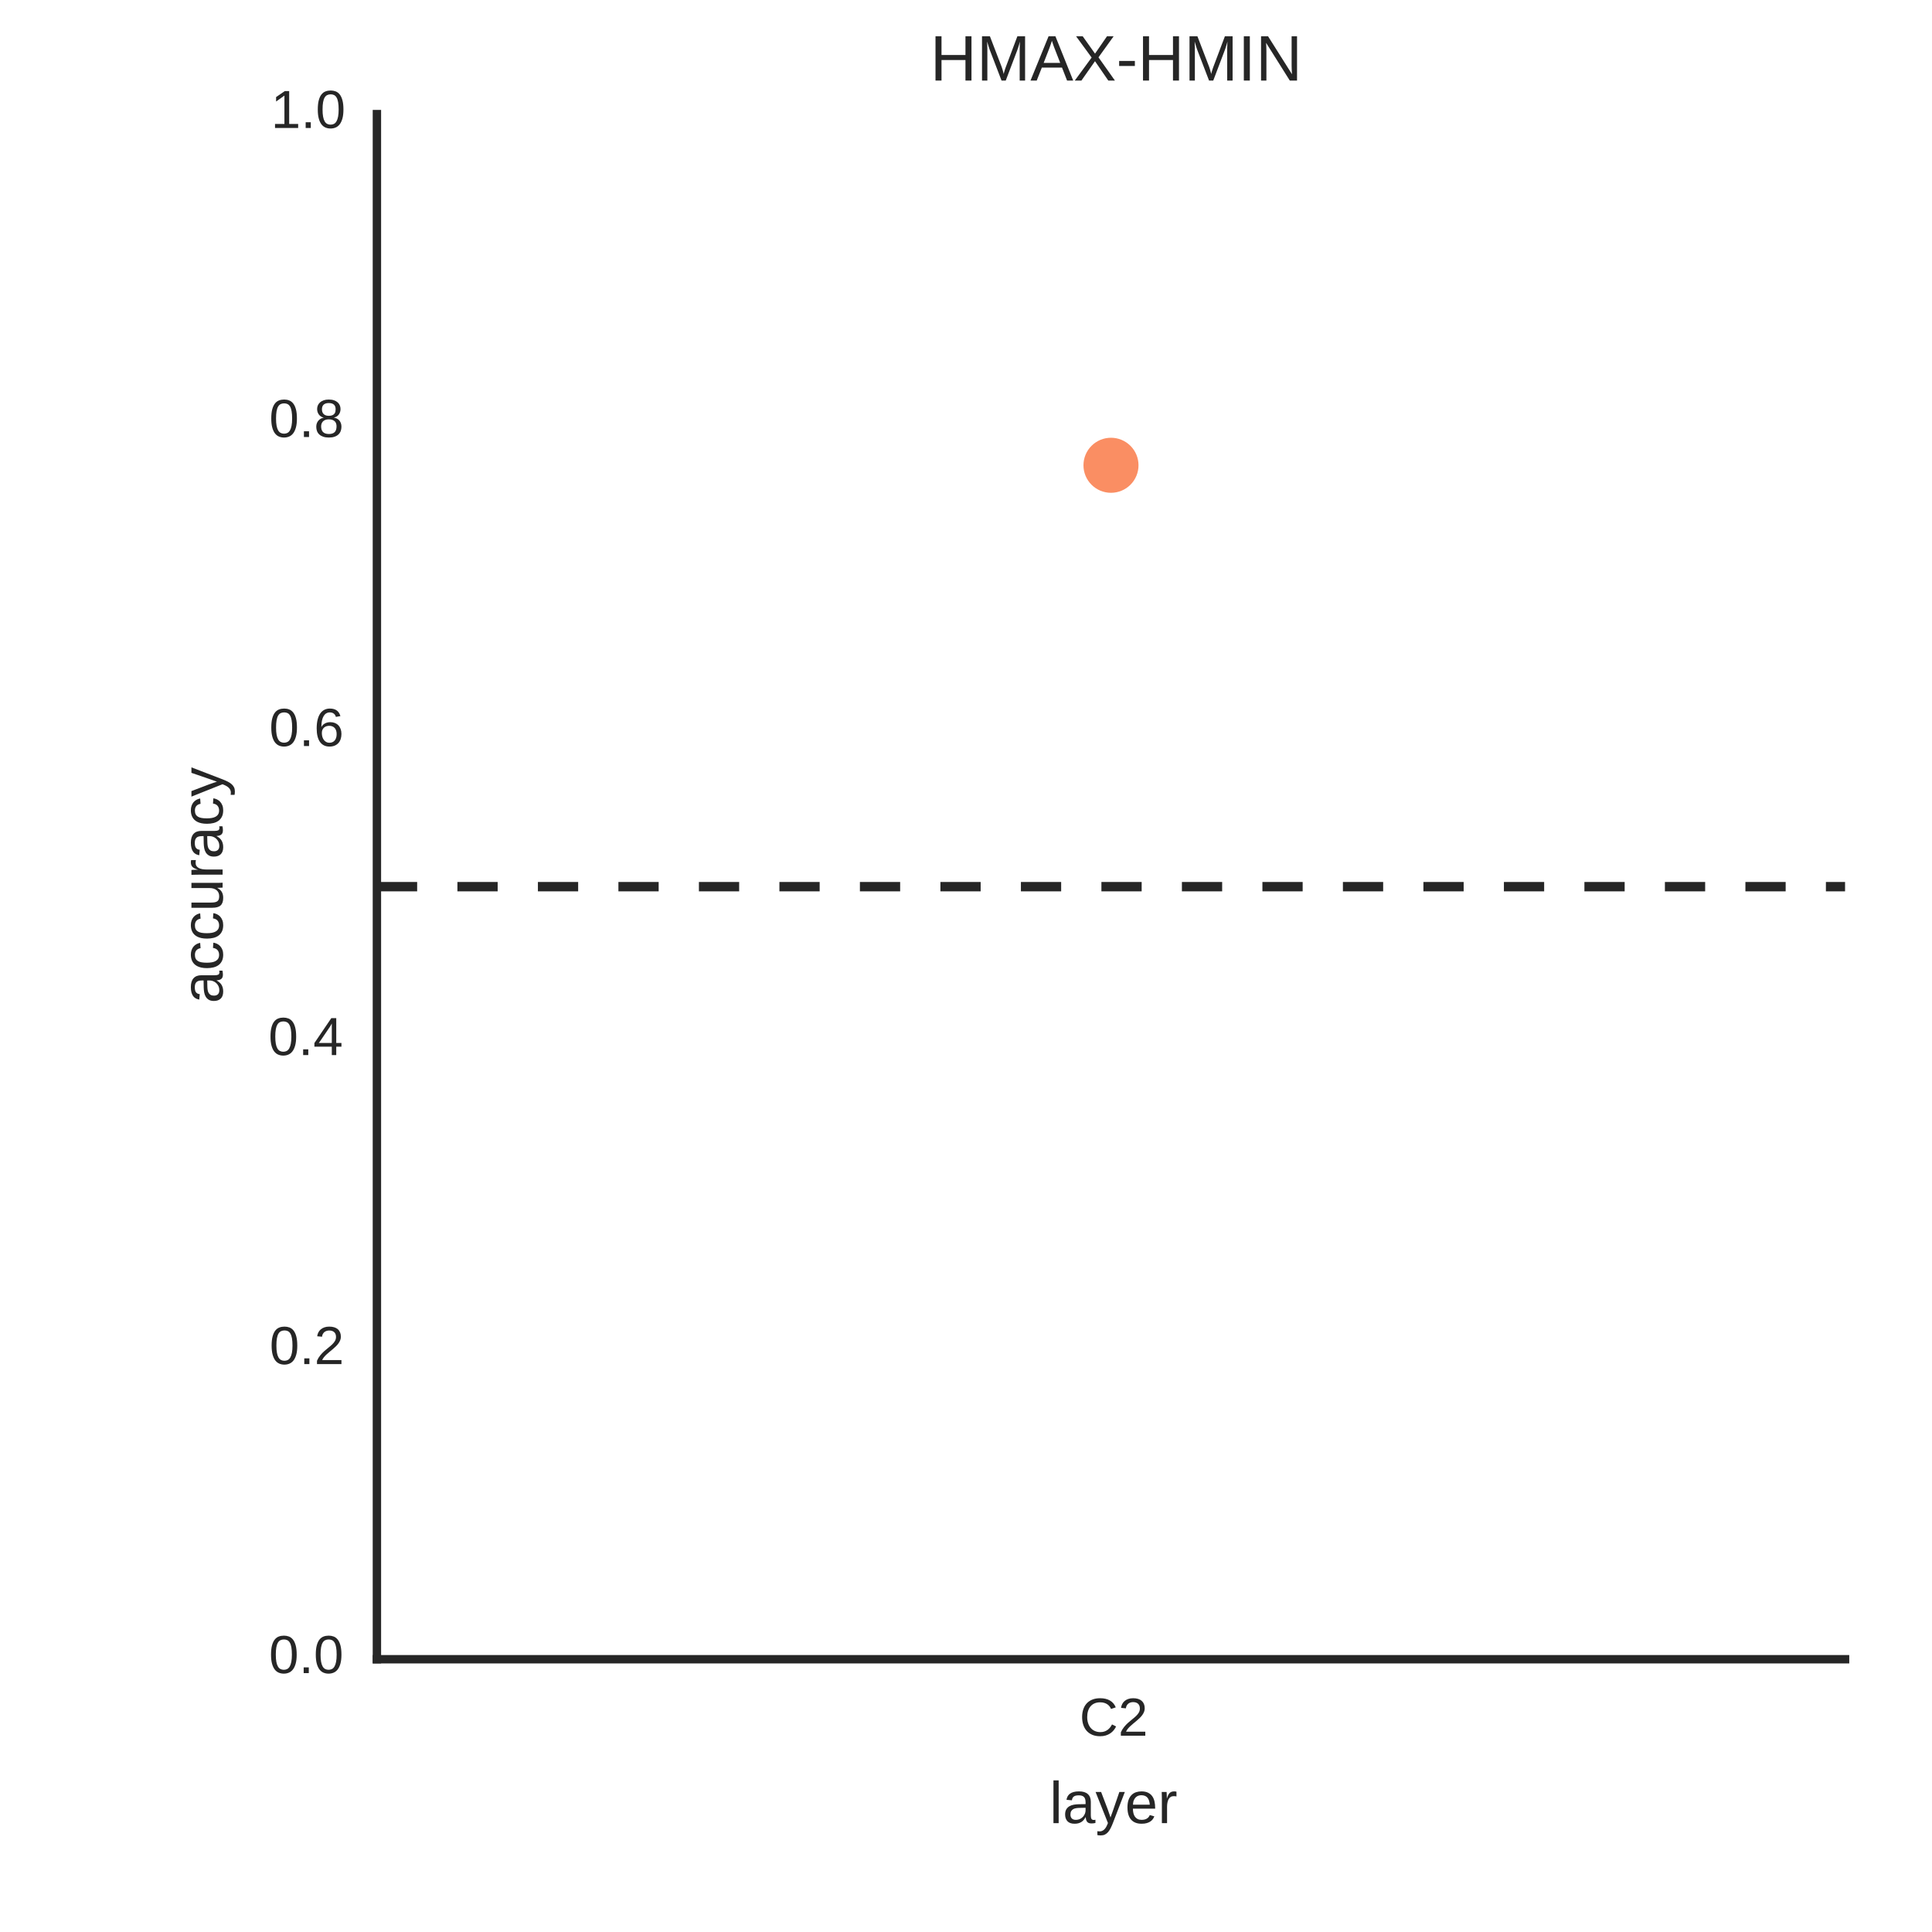
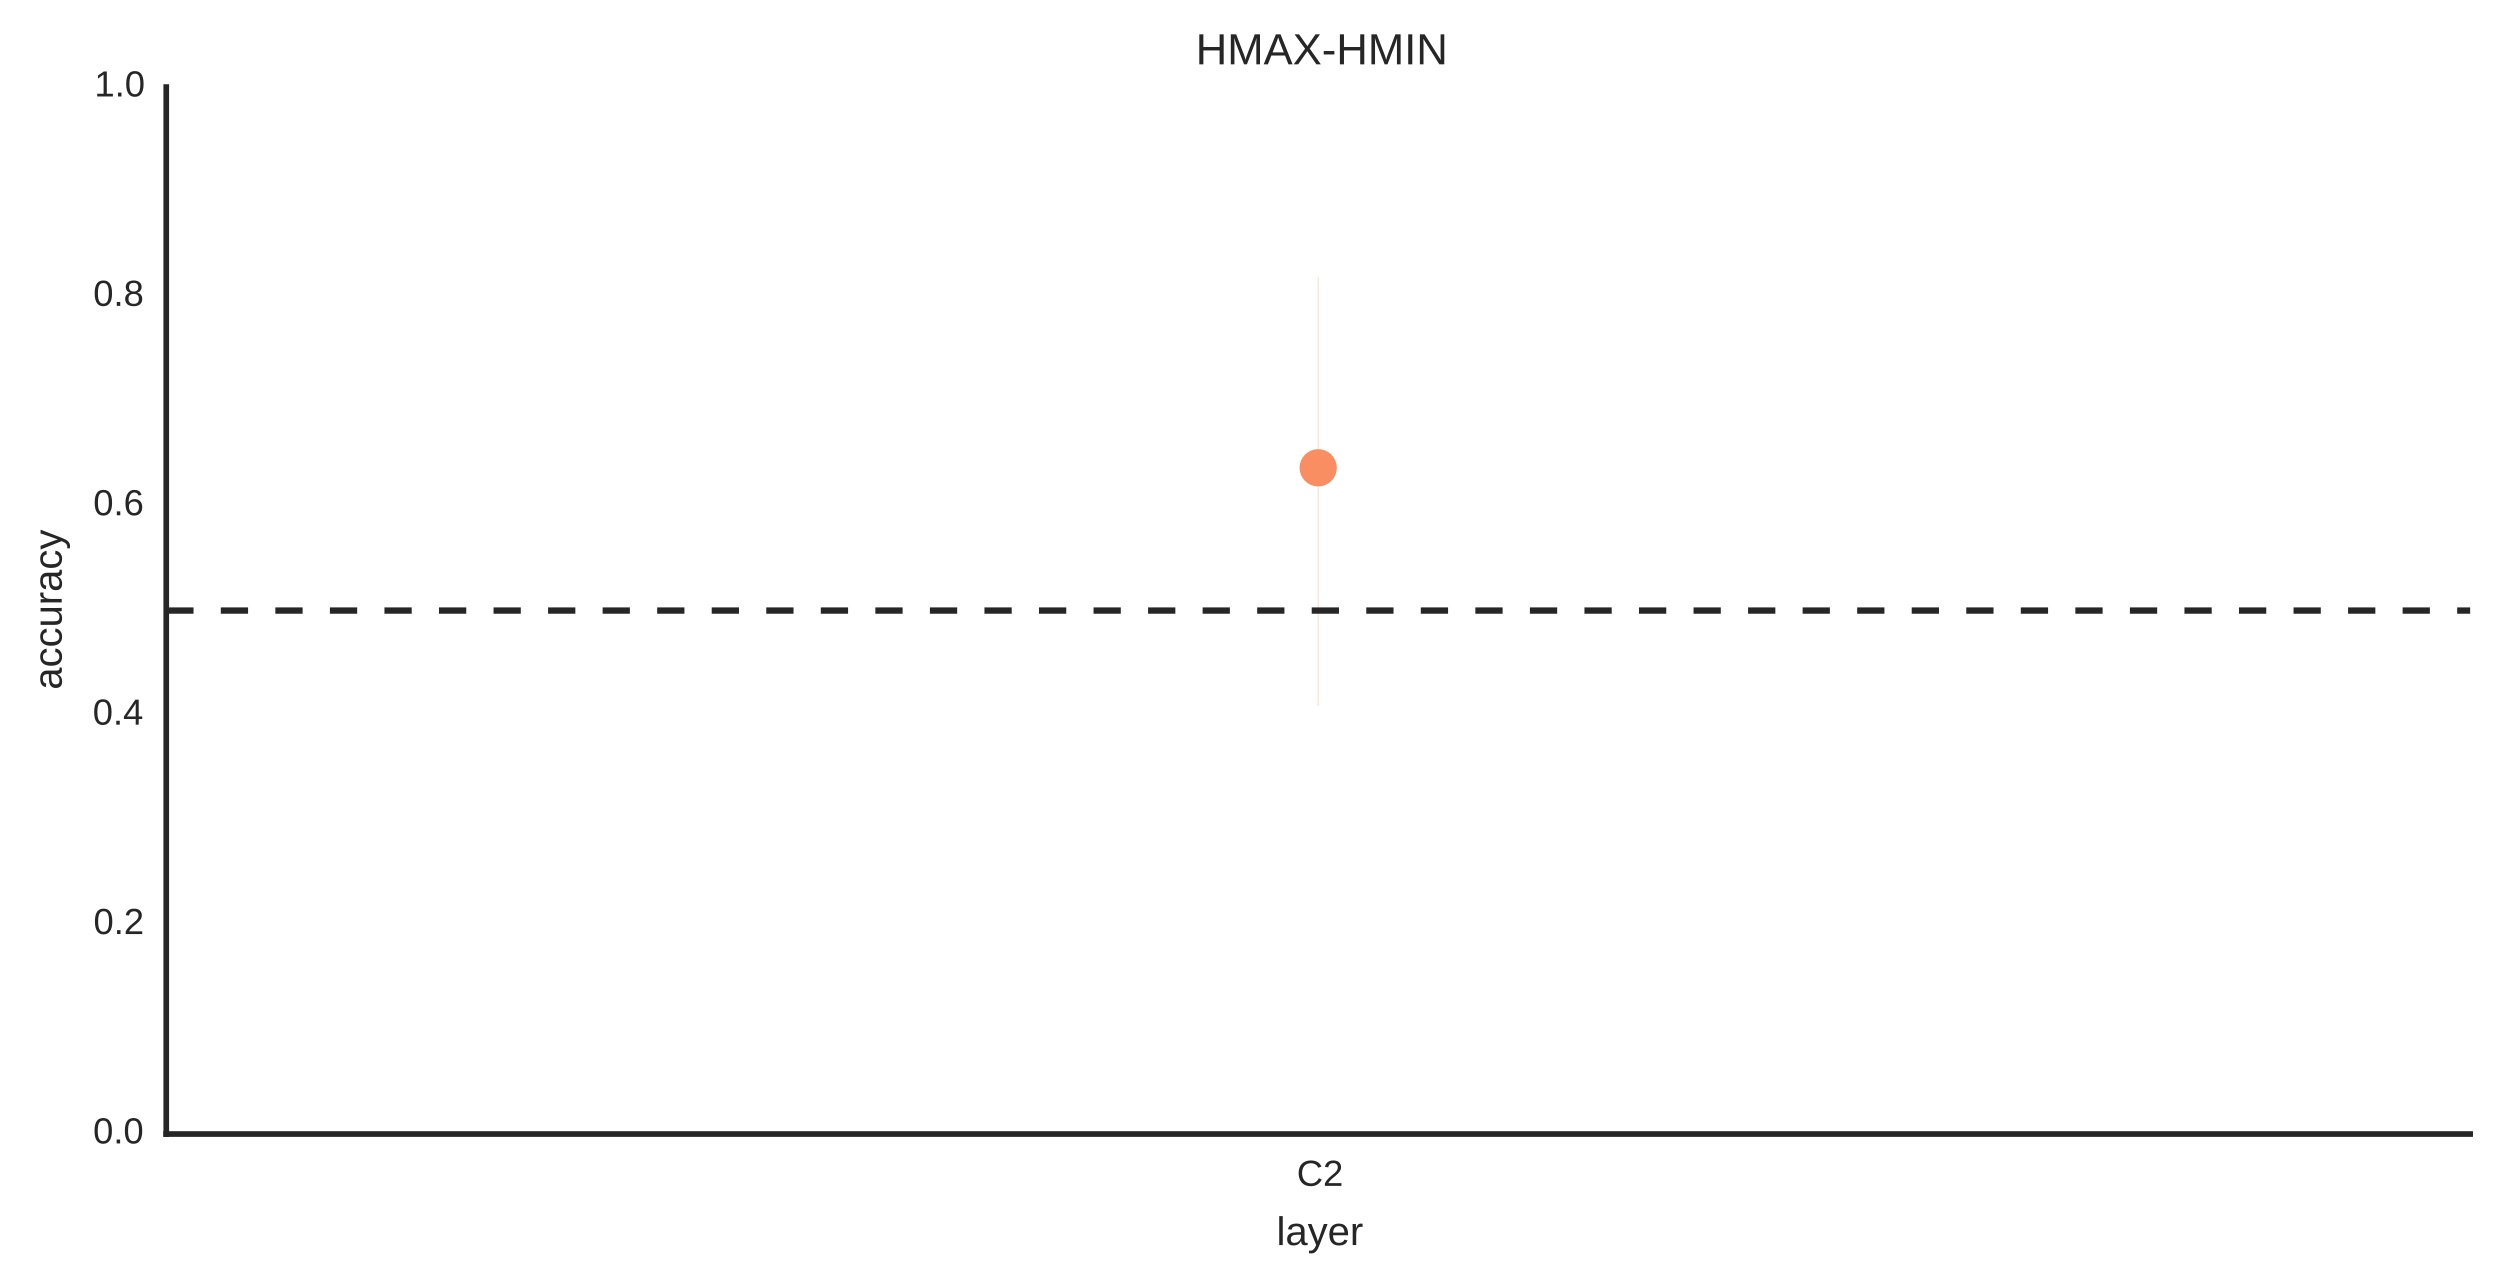
- <svg xmlns="http://www.w3.org/2000/svg" xmlns:xlink="http://www.w3.org/1999/xlink" height="288pt" version="1.1" viewBox="0 0 288 288" width="288pt">
+ <svg xmlns="http://www.w3.org/2000/svg" xmlns:xlink="http://www.w3.org/1999/xlink" height="282pt" version="1.1" viewBox="0 0 550 282" width="550pt">
  <defs>
    <style type="text/css">
*{stroke-linecap:butt;stroke-linejoin:round;}
  </style>
  </defs>
  <g id="figure_1">
    <g id="patch_1">
-       <path d=" M0 288 L288 288 L288 0 L0 0 z " style="fill:#ffffff;" />
+       <path d=" M0 282.948 L550.632 282.948 L550.632 0 L0 0 z " style="fill:#ffffff;" />
    </g>
    <g id="axes_1">
      <g id="patch_2">
-         <path d=" M56.185 247.34 L275.04 247.34 L275.04 17.01 L56.185 17.01 z " style="fill:#ffffff;" />
+         <path d=" M36.577 249.487 L543.432 249.487 L543.432 19.157 L36.577 19.157 z " style="fill:#ffffff;" />
+       </g>
+       <g id="PolyCollection_1">
+         <defs>
+           <path d=" M290.004 -221.913 L290.004 -127.687 L290.004 -221.913 L290.004 -221.913 z " id="m11afffd81f" style="stroke:#fa8e63;stroke-opacity:0.3;stroke-width:0.24;" />
+         </defs>
+         <g clip-path="url(#pcbb9f25144)">
+           <use style="fill:#fa8e63;fill-opacity:0.3;stroke:#fa8e63;stroke-opacity:0.3;stroke-width:0.24;" x="0.0" xlink:href="#m11afffd81f" y="282.948" />
+         </g>
      </g>
      <g id="matplotlib.axis_1">
        <g id="xtick_1">
          <g id="line2d_1">
            <defs>
              <path d=" M0 0 L0 0" id="m9ceacb34a3" style="stroke:#262626;stroke-width:0.8;" />
            </defs>
            <g>
-               <use style="fill:#262626;stroke:#262626;stroke-width:0.8;" x="165.613" xlink:href="#m9ceacb34a3" y="247.34" />
+               <use style="fill:#262626;stroke:#262626;stroke-width:0.8;" x="290.005" xlink:href="#m9ceacb34a3" y="249.487" />
            </g>
          </g>
          <g id="text_1">
            <defs>
              <path d=" M38.672 62.203 Q32.812 62.203 28.297 60.25 Q23.781 58.297 20.719 54.688 Q17.672 51.078 16.109 46 Q14.547 40.922 14.547 34.719 Q14.547 28.516 16.234 23.359 Q17.922 18.219 21.062 14.5 Q24.219 10.797 28.781 8.734 Q33.344 6.688 39.062 6.688 Q43.062 6.688 46.359 7.734 Q49.656 8.797 52.312 10.688 Q54.984 12.594 57.078 15.203 Q59.188 17.828 60.797 21 L68.406 17.188 Q66.547 13.328 63.812 10 Q61.078 6.688 57.391 4.25 Q53.719 1.812 49.047 0.406 Q44.391 -0.984 38.625 -0.984 Q30.281 -0.984 24 1.672 Q17.719 4.344 13.5 9.109 Q9.281 13.875 7.172 20.406 Q5.078 26.953 5.078 34.719 Q5.078 42.781 7.297 49.266 Q9.516 55.766 13.781 60.328 Q18.062 64.891 24.312 67.359 Q30.562 69.828 38.578 69.828 Q49.562 69.828 56.938 65.531 Q64.312 61.234 67.781 52.781 L58.938 49.859 Q57.953 52.297 56.297 54.516 Q54.641 56.734 52.141 58.438 Q49.656 60.156 46.312 61.172 Q42.969 62.203 38.672 62.203" id="LiberationSans-43" />
              <path d=" M5.031 0 L5.031 6.203 Q7.516 11.922 11.109 16.281 Q14.703 20.656 18.656 24.188 Q22.609 27.734 26.484 30.766 Q30.375 33.797 33.5 36.812 Q36.625 39.844 38.547 43.156 Q40.484 46.484 40.484 50.688 Q40.484 53.609 39.594 55.828 Q38.719 58.062 37.062 59.562 Q35.406 61.078 33.078 61.828 Q30.766 62.594 27.938 62.594 Q25.297 62.594 22.969 61.859 Q20.656 61.141 18.844 59.672 Q17.047 58.203 15.891 56.031 Q14.75 53.859 14.406 50.984 L5.422 51.812 Q5.859 55.516 7.469 58.781 Q9.078 62.062 11.906 64.531 Q14.75 67 18.719 68.406 Q22.703 69.828 27.938 69.828 Q33.062 69.828 37.062 68.609 Q41.062 67.391 43.812 64.984 Q46.578 62.594 48.047 59.078 Q49.516 55.562 49.516 50.984 Q49.516 47.516 48.266 44.391 Q47.016 41.266 44.938 38.422 Q42.875 35.594 40.141 32.953 Q37.406 30.328 34.422 27.812 Q31.453 25.297 28.422 22.828 Q25.391 20.359 22.719 17.859 Q20.062 15.375 17.969 12.812 Q15.875 10.25 14.703 7.469 L50.594 7.469 L50.594 0 z " id="LiberationSans-32" />
            </defs>
-             <g style="fill:#262626;" transform="translate(160.9031 258.7375)scale(0.08 -0.08)">
+             <g style="fill:#262626;" transform="translate(285.2951 260.8845)scale(0.08 -0.08)">
              <use xlink:href="#LiberationSans-43" />
              <use x="72.217" xlink:href="#LiberationSans-32" />
            </g>
          </g>
        </g>
        <g id="text_2">
          <defs>
            <path d=" M13.484 24.562 Q13.484 20.406 14.328 16.906 Q15.188 13.422 16.969 10.906 Q18.75 8.406 21.531 7 Q24.312 5.609 28.219 5.609 Q33.938 5.609 37.375 7.906 Q40.828 10.203 42.047 13.719 L49.75 11.531 Q48.922 9.328 47.438 7.109 Q45.953 4.891 43.453 3.094 Q40.969 1.312 37.234 0.156 Q33.5 -0.984 28.219 -0.984 Q16.5 -0.984 10.375 6 Q4.25 12.984 4.25 26.766 Q4.25 34.188 6.094 39.328 Q7.953 44.484 11.172 47.703 Q14.406 50.922 18.703 52.359 Q23 53.812 27.875 53.812 Q34.516 53.812 38.984 51.656 Q43.453 49.516 46.156 45.719 Q48.875 41.938 50.016 36.812 Q51.172 31.688 51.172 25.734 L51.172 24.562 z  M42.094 31.297 Q41.359 39.656 37.844 43.484 Q34.328 47.312 27.734 47.312 Q25.531 47.312 23.109 46.609 Q20.703 45.906 18.656 44.094 Q16.609 42.281 15.188 39.172 Q13.766 36.078 13.578 31.297 z " id="LiberationSans-65" />
            <path d=" M29.5 0 Q27.641 -4.781 25.703 -8.609 Q23.781 -12.453 21.391 -15.156 Q19 -17.875 16.062 -19.312 Q13.141 -20.75 9.328 -20.75 Q7.672 -20.75 6.25 -20.656 Q4.828 -20.562 3.266 -20.219 L3.266 -13.625 Q4.203 -13.766 5.375 -13.844 Q6.547 -13.922 7.375 -13.922 Q11.234 -13.922 14.547 -11.031 Q17.875 -8.156 20.359 -1.859 L21.188 0.25 L0.25 52.828 L9.625 52.828 L20.75 23.641 Q21.234 22.312 21.984 20.109 Q22.75 17.922 23.5 15.719 Q24.266 13.531 24.844 11.766 Q25.438 10.016 25.531 9.578 Q25.688 10.109 26.25 11.688 Q26.812 13.281 27.516 15.234 Q28.219 17.188 28.953 19.188 Q29.688 21.188 30.172 22.656 L40.531 52.828 L49.812 52.828 z " id="LiberationSans-79" />
            <path d=" M6.938 0 L6.938 40.531 Q6.938 42.188 6.906 43.922 Q6.891 45.656 6.828 47.266 Q6.781 48.875 6.734 50.281 Q6.688 51.703 6.641 52.828 L14.938 52.828 Q14.984 51.703 15.062 50.266 Q15.141 48.828 15.203 47.312 Q15.281 45.797 15.297 44.406 Q15.328 43.016 15.328 42.047 L15.531 42.047 Q16.453 45.062 17.5 47.281 Q18.562 49.516 19.969 50.953 Q21.391 52.391 23.344 53.094 Q25.297 53.812 28.078 53.812 Q29.156 53.812 30.125 53.641 Q31.109 53.469 31.641 53.328 L31.641 45.266 Q30.766 45.516 29.594 45.625 Q28.422 45.75 26.953 45.75 Q23.922 45.75 21.797 44.375 Q19.672 43.016 18.328 40.594 Q17 38.188 16.359 34.844 Q15.719 31.5 15.719 27.547 L15.719 0 z " id="LiberationSans-72" />
            <path d=" M20.219 -0.984 Q12.25 -0.984 8.25 3.219 Q4.25 7.422 4.25 14.75 Q4.25 19.969 6.219 23.312 Q8.203 26.656 11.391 28.562 Q14.594 30.469 18.688 31.203 Q22.797 31.938 27.047 32.031 L38.922 32.234 L38.922 35.109 Q38.922 38.375 38.234 40.672 Q37.547 42.969 36.125 44.375 Q34.719 45.797 32.594 46.453 Q30.469 47.125 27.594 47.125 Q25.047 47.125 23 46.75 Q20.953 46.391 19.438 45.438 Q17.922 44.484 16.984 42.844 Q16.062 41.219 15.766 38.719 L6.594 39.547 Q7.078 42.672 8.438 45.281 Q9.812 47.906 12.328 49.797 Q14.844 51.703 18.625 52.75 Q22.406 53.812 27.781 53.812 Q37.75 53.812 42.766 49.234 Q47.797 44.672 47.797 36.031 L47.797 13.281 Q47.797 9.375 48.828 7.391 Q49.859 5.422 52.734 5.422 Q53.469 5.422 54.203 5.516 Q54.938 5.609 55.609 5.766 L55.609 0.297 Q53.953 -0.094 52.312 -0.281 Q50.688 -0.484 48.828 -0.484 Q46.344 -0.484 44.562 0.172 Q42.781 0.828 41.656 2.172 Q40.531 3.516 39.938 5.484 Q39.359 7.469 39.203 10.109 L38.922 10.109 Q37.5 7.562 35.812 5.516 Q34.125 3.469 31.875 2.031 Q29.641 0.594 26.781 -0.188 Q23.922 -0.984 20.219 -0.984 M22.219 5.609 Q26.422 5.609 29.562 7.141 Q32.719 8.688 34.781 11.078 Q36.859 13.484 37.891 16.312 Q38.922 19.141 38.922 21.734 L38.922 26.078 L29.297 25.875 Q26.078 25.828 23.172 25.406 Q20.266 25 18.062 23.781 Q15.875 22.562 14.578 20.359 Q13.281 18.172 13.281 14.594 Q13.281 10.297 15.594 7.953 Q17.922 5.609 22.219 5.609" id="LiberationSans-61" />
            <path d=" M6.734 0 L6.734 72.469 L15.531 72.469 L15.531 0 z " id="LiberationSans-6c" />
          </defs>
-           <g style="fill:#262626;" transform="translate(156.4454 271.7747)scale(0.088 -0.088)">
+           <g style="fill:#262626;" transform="translate(280.8374 273.9217)scale(0.088 -0.088)">
            <use xlink:href="#LiberationSans-6c" />
            <use x="22.217" xlink:href="#LiberationSans-61" />
            <use x="77.832" xlink:href="#LiberationSans-79" />
            <use x="127.832" xlink:href="#LiberationSans-65" />
            <use x="183.447" xlink:href="#LiberationSans-72" />
          </g>
        </g>
      </g>
      <g id="matplotlib.axis_2">
        <g id="ytick_1">
          <g id="line2d_2">
            <g>
-               <use style="fill:#262626;stroke:#262626;stroke-width:0.8;" x="56.185" xlink:href="#m9ceacb34a3" y="247.34" />
+               <use style="fill:#262626;stroke:#262626;stroke-width:0.8;" x="36.577" xlink:href="#m9ceacb34a3" y="249.487" />
            </g>
          </g>
          <g id="text_3">
            <defs>
              <path d=" M9.125 0 L9.125 10.688 L18.656 10.688 L18.656 0 z " id="LiberationSans-2e" />
              <path d=" M51.703 34.422 Q51.703 24.516 49.828 17.75 Q47.953 10.984 44.703 6.812 Q41.453 2.641 37.062 0.828 Q32.672 -0.984 27.688 -0.984 Q22.656 -0.984 18.312 0.828 Q13.969 2.641 10.766 6.781 Q7.562 10.938 5.734 17.703 Q3.906 24.469 3.906 34.422 Q3.906 44.828 5.734 51.641 Q7.562 58.453 10.781 62.5 Q14.016 66.547 18.406 68.188 Q22.797 69.828 27.984 69.828 Q32.906 69.828 37.219 68.188 Q41.547 66.547 44.766 62.5 Q48 58.453 49.844 51.641 Q51.703 44.828 51.703 34.422 M42.781 34.422 Q42.781 42.625 41.797 48.062 Q40.828 53.516 38.922 56.766 Q37.016 60.016 34.25 61.359 Q31.5 62.703 27.984 62.703 Q24.266 62.703 21.438 61.328 Q18.609 59.969 16.672 56.719 Q14.75 53.469 13.766 48.016 Q12.797 42.578 12.797 34.422 Q12.797 26.516 13.797 21.094 Q14.797 15.672 16.719 12.375 Q18.656 9.078 21.438 7.641 Q24.219 6.203 27.781 6.203 Q31.25 6.203 34.031 7.641 Q36.812 9.078 38.734 12.375 Q40.672 15.672 41.719 21.094 Q42.781 26.516 42.781 34.422" id="LiberationSans-30" />
            </defs>
-             <g style="fill:#262626;" transform="translate(40.09 249.4087)scale(0.08 -0.08)">
+             <g style="fill:#262626;" transform="translate(20.482 251.5557)scale(0.08 -0.08)">
              <use xlink:href="#LiberationSans-30" />
              <use x="55.615" xlink:href="#LiberationSans-2e" />
              <use x="83.398" xlink:href="#LiberationSans-30" />
            </g>
          </g>
        </g>
        <g id="ytick_2">
          <g id="line2d_3">
            <g>
-               <use style="fill:#262626;stroke:#262626;stroke-width:0.8;" x="56.185" xlink:href="#m9ceacb34a3" y="201.274" />
+               <use style="fill:#262626;stroke:#262626;stroke-width:0.8;" x="36.577" xlink:href="#m9ceacb34a3" y="203.421" />
            </g>
          </g>
          <g id="text_4">
-             <g style="fill:#262626;" transform="translate(40.17875 203.3427)scale(0.08 -0.08)">
+             <g style="fill:#262626;" transform="translate(20.57075 205.4897)scale(0.08 -0.08)">
              <use xlink:href="#LiberationSans-30" />
              <use x="55.615" xlink:href="#LiberationSans-2e" />
              <use x="83.398" xlink:href="#LiberationSans-32" />
            </g>
          </g>
        </g>
        <g id="ytick_3">
          <g id="line2d_4">
            <g>
-               <use style="fill:#262626;stroke:#262626;stroke-width:0.8;" x="56.185" xlink:href="#m9ceacb34a3" y="155.208" />
+               <use style="fill:#262626;stroke:#262626;stroke-width:0.8;" x="36.577" xlink:href="#m9ceacb34a3" y="157.355" />
            </g>
          </g>
          <g id="text_5">
            <defs>
              <path d=" M43.016 15.578 L43.016 0 L34.719 0 L34.719 15.578 L2.297 15.578 L2.297 22.406 L33.797 68.797 L43.016 68.797 L43.016 22.516 L52.688 22.516 L52.688 15.578 z  M34.719 58.891 Q34.625 58.641 34.234 57.938 Q33.844 57.234 33.344 56.344 Q32.859 55.469 32.344 54.562 Q31.844 53.656 31.453 53.078 L13.812 27.094 Q13.578 26.703 13.109 26.062 Q12.641 25.438 12.156 24.781 Q11.672 24.125 11.172 23.484 Q10.688 22.859 10.406 22.516 L34.719 22.516 z " id="LiberationSans-34" />
            </defs>
-             <g style="fill:#262626;" transform="translate(40.01125 157.2767)scale(0.08 -0.08)">
+             <g style="fill:#262626;" transform="translate(20.40325 159.4238)scale(0.08 -0.08)">
              <use xlink:href="#LiberationSans-30" />
              <use x="55.615" xlink:href="#LiberationSans-2e" />
              <use x="83.398" xlink:href="#LiberationSans-34" />
            </g>
          </g>
        </g>
        <g id="ytick_4">
          <g id="line2d_5">
            <g>
-               <use style="fill:#262626;stroke:#262626;stroke-width:0.8;" x="56.185" xlink:href="#m9ceacb34a3" y="109.142" />
+               <use style="fill:#262626;stroke:#262626;stroke-width:0.8;" x="36.577" xlink:href="#m9ceacb34a3" y="111.289" />
            </g>
          </g>
          <g id="text_6">
            <defs>
              <path d=" M51.219 22.516 Q51.219 17.328 49.781 13 Q48.344 8.688 45.531 5.578 Q42.719 2.484 38.562 0.75 Q34.422 -0.984 29 -0.984 Q23 -0.984 18.5 1.312 Q14.016 3.609 11.031 7.922 Q8.062 12.25 6.562 18.531 Q5.078 24.812 5.078 32.812 Q5.078 42 6.766 48.922 Q8.453 55.859 11.625 60.5 Q14.797 65.141 19.359 67.484 Q23.922 69.828 29.688 69.828 Q33.203 69.828 36.281 69.094 Q39.359 68.359 41.875 66.719 Q44.391 65.094 46.281 62.406 Q48.188 59.719 49.312 55.812 L40.922 54.297 Q39.547 58.734 36.547 60.719 Q33.547 62.703 29.594 62.703 Q25.984 62.703 23.047 60.984 Q20.125 59.281 18.062 55.875 Q16.016 52.484 14.906 47.359 Q13.812 42.234 13.812 35.406 Q16.219 39.844 20.562 42.156 Q24.906 44.484 30.516 44.484 Q35.203 44.484 39.016 42.969 Q42.828 41.453 45.531 38.594 Q48.25 35.75 49.734 31.672 Q51.219 27.594 51.219 22.516 M42.281 22.125 Q42.281 25.688 41.406 28.562 Q40.531 31.453 38.766 33.469 Q37.016 35.5 34.422 36.594 Q31.844 37.703 28.422 37.703 Q26.031 37.703 23.578 36.984 Q21.141 36.281 19.156 34.688 Q17.188 33.109 15.938 30.516 Q14.703 27.938 14.703 24.219 Q14.703 20.406 15.672 17.109 Q16.656 13.812 18.484 11.375 Q20.312 8.938 22.891 7.516 Q25.484 6.109 28.719 6.109 Q31.891 6.109 34.406 7.203 Q36.922 8.297 38.672 10.375 Q40.438 12.453 41.359 15.422 Q42.281 18.406 42.281 22.125" id="LiberationSans-36" />
            </defs>
-             <g style="fill:#262626;" transform="translate(40.12875 111.2108)scale(0.08 -0.08)">
+             <g style="fill:#262626;" transform="translate(20.52075 113.3577)scale(0.08 -0.08)">
              <use xlink:href="#LiberationSans-30" />
              <use x="55.615" xlink:href="#LiberationSans-2e" />
              <use x="83.398" xlink:href="#LiberationSans-36" />
            </g>
          </g>
        </g>
        <g id="ytick_5">
          <g id="line2d_6">
            <g>
-               <use style="fill:#262626;stroke:#262626;stroke-width:0.8;" x="56.185" xlink:href="#m9ceacb34a3" y="63.076" />
+               <use style="fill:#262626;stroke:#262626;stroke-width:0.8;" x="36.577" xlink:href="#m9ceacb34a3" y="65.223" />
            </g>
          </g>
          <g id="text_7">
            <defs>
              <path d=" M51.266 19.188 Q51.266 14.797 49.875 11.109 Q48.484 7.422 45.625 4.734 Q42.781 2.047 38.328 0.531 Q33.891 -0.984 27.828 -0.984 Q21.781 -0.984 17.359 0.531 Q12.938 2.047 10.031 4.703 Q7.125 7.375 5.734 11.062 Q4.344 14.75 4.344 19.094 Q4.344 22.859 5.484 25.781 Q6.641 28.719 8.562 30.828 Q10.5 32.953 12.969 34.25 Q15.438 35.547 18.062 35.984 L18.062 36.188 Q15.188 36.859 12.906 38.375 Q10.641 39.891 9.094 42.016 Q7.562 44.141 6.75 46.719 Q5.953 49.312 5.953 52.203 Q5.953 55.812 7.344 59 Q8.734 62.203 11.469 64.625 Q14.203 67.047 18.25 68.438 Q22.312 69.828 27.641 69.828 Q33.25 69.828 37.375 68.406 Q41.5 67 44.203 64.578 Q46.922 62.156 48.234 58.938 Q49.562 55.719 49.562 52.094 Q49.562 49.266 48.75 46.672 Q47.953 44.094 46.406 41.969 Q44.875 39.844 42.594 38.344 Q40.328 36.859 37.359 36.281 L37.359 36.078 Q40.328 35.594 42.859 34.297 Q45.406 33.016 47.266 30.891 Q49.125 28.766 50.188 25.828 Q51.266 22.906 51.266 19.188 M40.438 51.609 Q40.438 54.203 39.766 56.344 Q39.109 58.5 37.594 60.031 Q36.078 61.578 33.641 62.422 Q31.203 63.281 27.641 63.281 Q24.172 63.281 21.781 62.422 Q19.391 61.578 17.844 60.031 Q16.312 58.5 15.625 56.344 Q14.938 54.203 14.938 51.609 Q14.938 49.562 15.469 47.406 Q16.016 45.266 17.422 43.5 Q18.844 41.75 21.328 40.625 Q23.828 39.5 27.734 39.5 Q31.891 39.5 34.406 40.625 Q36.922 41.75 38.25 43.5 Q39.594 45.266 40.016 47.406 Q40.438 49.562 40.438 51.609 M42.141 20.016 Q42.141 22.516 41.453 24.828 Q40.766 27.156 39.109 28.938 Q37.453 30.719 34.641 31.812 Q31.844 32.906 27.641 32.906 Q23.781 32.906 21.062 31.812 Q18.359 30.719 16.672 28.906 Q14.984 27.094 14.203 24.719 Q13.422 22.359 13.422 19.828 Q13.422 16.656 14.203 14.031 Q14.984 11.422 16.688 9.547 Q18.406 7.672 21.188 6.641 Q23.969 5.609 27.938 5.609 Q31.938 5.609 34.672 6.641 Q37.406 7.672 39.062 9.547 Q40.719 11.422 41.422 14.078 Q42.141 16.75 42.141 20.016" id="LiberationSans-38" />
            </defs>
-             <g style="fill:#262626;" transform="translate(40.125 65.14475)scale(0.08 -0.08)">
+             <g style="fill:#262626;" transform="translate(20.517 67.29175)scale(0.08 -0.08)">
              <use xlink:href="#LiberationSans-30" />
              <use x="55.615" xlink:href="#LiberationSans-2e" />
              <use x="83.398" xlink:href="#LiberationSans-38" />
            </g>
          </g>
        </g>
        <g id="ytick_6">
          <g id="line2d_7">
            <g>
-               <use style="fill:#262626;stroke:#262626;stroke-width:0.8;" x="56.185" xlink:href="#m9ceacb34a3" y="17.01" />
+               <use style="fill:#262626;stroke:#262626;stroke-width:0.8;" x="36.577" xlink:href="#m9ceacb34a3" y="19.157" />
            </g>
          </g>
          <g id="text_8">
            <defs>
              <path d=" M7.625 0 L7.625 7.469 L25.141 7.469 L25.141 60.406 L9.625 49.312 L9.625 57.625 L25.875 68.797 L33.984 68.797 L33.984 7.469 L50.734 7.469 L50.734 0 z " id="LiberationSans-31" />
            </defs>
-             <g style="fill:#262626;" transform="translate(40.3875 19.07875)scale(0.08 -0.08)">
+             <g style="fill:#262626;" transform="translate(20.7795 21.22575)scale(0.08 -0.08)">
              <use xlink:href="#LiberationSans-31" />
              <use x="55.615" xlink:href="#LiberationSans-2e" />
              <use x="83.398" xlink:href="#LiberationSans-30" />
            </g>
          </g>
        </g>
        <g id="text_9">
          <defs>
            <path d=" M15.328 52.828 L15.328 19.344 Q15.328 15.484 15.891 12.891 Q16.453 10.297 17.719 8.703 Q19 7.125 21.062 6.469 Q23.141 5.812 26.219 5.812 Q29.344 5.812 31.859 6.906 Q34.375 8.016 36.156 10.078 Q37.938 12.156 38.906 15.203 Q39.891 18.266 39.891 22.219 L39.891 52.828 L48.688 52.828 L48.688 11.281 Q48.688 9.625 48.703 7.781 Q48.734 5.953 48.781 4.312 Q48.828 2.688 48.875 1.516 Q48.922 0.344 48.969 0 L40.672 0 Q40.625 0.25 40.578 1.312 Q40.531 2.391 40.453 3.781 Q40.375 5.172 40.328 6.609 Q40.281 8.062 40.281 9.031 L40.141 9.031 Q38.875 6.734 37.359 4.875 Q35.844 3.031 33.844 1.734 Q31.844 0.438 29.25 -0.266 Q26.656 -0.984 23.25 -0.984 Q18.844 -0.984 15.672 0.094 Q12.5 1.172 10.453 3.422 Q8.406 5.672 7.453 9.188 Q6.5 12.703 6.5 17.625 L6.5 52.828 z " id="LiberationSans-75" />
            <path d=" M13.422 26.656 Q13.422 22.125 14.078 18.312 Q14.75 14.5 16.312 11.734 Q17.875 8.984 20.438 7.469 Q23 5.953 26.766 5.953 Q31.453 5.953 34.594 8.484 Q37.75 11.031 38.484 16.312 L47.359 15.719 Q46.922 12.453 45.453 9.422 Q44 6.391 41.484 4.094 Q38.969 1.812 35.344 0.406 Q31.734 -0.984 27 -0.984 Q20.797 -0.984 16.453 1.109 Q12.109 3.219 9.391 6.906 Q6.688 10.594 5.469 15.594 Q4.25 20.609 4.25 26.469 Q4.25 31.781 5.125 35.859 Q6 39.938 7.594 42.984 Q9.188 46.047 11.328 48.125 Q13.484 50.203 15.984 51.438 Q18.5 52.688 21.281 53.25 Q24.078 53.812 26.906 53.812 Q31.344 53.812 34.812 52.594 Q38.281 51.375 40.797 49.25 Q43.312 47.125 44.875 44.234 Q46.438 41.359 47.078 38.031 L38.031 37.359 Q37.359 41.75 34.562 44.328 Q31.781 46.922 26.656 46.922 Q22.906 46.922 20.391 45.672 Q17.875 44.438 16.312 41.922 Q14.75 39.406 14.078 35.594 Q13.422 31.781 13.422 26.656" id="LiberationSans-63" />
          </defs>
-           <g style="fill:#262626;" transform="translate(33.18525 149.5853)rotate(-90.0)scale(0.088 -0.088)">
+           <g style="fill:#262626;" transform="translate(13.57725 151.7322)rotate(-90.0)scale(0.088 -0.088)">
            <use xlink:href="#LiberationSans-61" />
            <use x="55.615" xlink:href="#LiberationSans-63" />
            <use x="105.615" xlink:href="#LiberationSans-63" />
            <use x="155.615" xlink:href="#LiberationSans-75" />
            <use x="211.23" xlink:href="#LiberationSans-72" />
            <use x="244.531" xlink:href="#LiberationSans-61" />
            <use x="300.146" xlink:href="#LiberationSans-63" />
            <use x="350.146" xlink:href="#LiberationSans-79" />
          </g>
        </g>
      </g>
      <g id="PathCollection_1">
        <defs>
          <path d=" M0 3.158 C0.838 3.158 1.641 2.826 2.233 2.233 C2.826 1.641 3.158 0.838 3.158 0 C3.158 -0.838 2.826 -1.641 2.233 -2.233 C1.641 -2.826 0.838 -3.158 0 -3.158 C-0.838 -3.158 -1.641 -2.826 -2.233 -2.233 C-2.826 -1.641 -3.158 -0.838 -3.158 0 C-3.158 0.838 -2.826 1.641 -2.233 2.233 C-1.641 2.826 -0.838 3.158 0 3.158 z " id="mabd7041672" style="stroke:#fa8e63;stroke-width:1.89;" />
        </defs>
-         <g clip-path="url(#p02fc061b83)">
-           <use style="fill:#fa8e63;stroke:#fa8e63;stroke-width:1.89;" x="165.613" xlink:href="#mabd7041672" y="69.358" />
+         <g clip-path="url(#pcbb9f25144)">
+           <use style="fill:#fa8e63;stroke:#fa8e63;stroke-width:1.89;" x="290.005" xlink:href="#mabd7041672" y="102.913" />
        </g>
      </g>
      <g id="line2d_8">
-         <path clip-path="url(#p02fc061b83)" d=" M165.612 69.358" style="fill:none;stroke:#fa8e63;stroke-linecap:round;stroke-width:2.52;" />
+         <path clip-path="url(#pcbb9f25144)" d=" M290.004 102.913" style="fill:none;stroke:#fa8e63;stroke-linecap:round;stroke-width:2.52;" />
      </g>
      <g id="line2d_9">
-         <path clip-path="url(#p02fc061b83)" d=" M165.612 69.358 L165.612 69.358" style="fill:none;stroke:#fa8e63;stroke-linecap:round;stroke-width:2.52;" />
+         <path clip-path="url(#pcbb9f25144)" d=" M290.004 102.913 L290.004 102.913" style="fill:none;stroke:#fa8e63;stroke-linecap:round;stroke-width:2.52;" />
      </g>
      <g id="line2d_10">
-         <path clip-path="url(#p02fc061b83)" d=" M56.185 132.175 L275.04 132.175" style="fill:none;stroke:#262626;stroke-dasharray:6,6;stroke-dashoffset:0.0;stroke-width:1.4;" />
+         <path clip-path="url(#pcbb9f25144)" d=" M36.577 134.322 L543.432 134.322" style="fill:none;stroke:#262626;stroke-dasharray:6,6;stroke-dashoffset:0.0;stroke-width:1.4;" />
      </g>
      <g id="patch_3">
-         <path d=" M56.185 247.34 L275.04 247.34" style="fill:none;stroke:#262626;stroke-linecap:square;stroke-linejoin:miter;stroke-width:1.25;" />
+         <path d=" M36.577 249.487 L543.432 249.487" style="fill:none;stroke:#262626;stroke-linecap:square;stroke-linejoin:miter;stroke-width:1.25;" />
      </g>
      <g id="patch_4">
-         <path d=" M56.185 247.34 L56.185 17.01" style="fill:none;stroke:#262626;stroke-linecap:square;stroke-linejoin:miter;stroke-width:1.25;" />
+         <path d=" M36.577 249.487 L36.577 19.157" style="fill:none;stroke:#262626;stroke-linecap:square;stroke-linejoin:miter;stroke-width:1.25;" />
      </g>
      <g id="text_10">
        <defs>
          <path d=" M66.703 0 L66.703 45.906 Q66.703 48.391 66.75 50.969 Q66.797 53.562 66.891 55.719 Q67 58.203 67.141 60.547 Q66.453 58.062 65.719 55.609 Q65.094 53.516 64.328 51.141 Q63.578 48.781 62.844 46.875 L45.062 0 L38.531 0 L20.516 46.875 Q20.219 47.609 19.891 48.578 Q19.578 49.562 19.203 50.656 Q18.844 51.766 18.469 52.906 Q18.109 54.047 17.781 55.172 Q16.938 57.766 16.156 60.547 Q16.219 57.812 16.312 55.125 Q16.406 52.828 16.453 50.312 Q16.5 47.797 16.5 45.906 L16.5 0 L8.203 0 L8.203 68.797 L20.453 68.797 L38.766 21.094 Q39.109 20.125 39.594 18.578 Q40.094 17.047 40.531 15.422 Q40.969 13.812 41.328 12.375 Q41.703 10.938 41.844 10.156 Q42 10.938 42.391 12.406 Q42.781 13.875 43.281 15.484 Q43.797 17.094 44.281 18.609 Q44.781 20.125 45.172 21.094 L63.141 68.797 L75.094 68.797 L75.094 0 z " id="LiberationSans-4d" />
          <path d=" M52.828 0 L16.016 58.594 Q16.109 56.203 16.266 53.859 Q16.359 51.859 16.422 49.625 Q16.5 47.406 16.5 45.703 L16.5 0 L8.203 0 L8.203 68.797 L19.047 68.797 L56.25 9.812 Q56.109 12.203 55.953 14.594 Q55.859 16.656 55.766 19.062 Q55.672 21.484 55.672 23.688 L55.672 68.797 L64.062 68.797 L64.062 0 z " id="LiberationSans-4e" />
          <path d=" M4.438 22.656 L4.438 30.469 L28.859 30.469 L28.859 22.656 z " id="LiberationSans-2d" />
          <path d=" M54.297 0 L33.641 30.078 L12.547 0 L2.25 0 L28.422 35.75 L4.25 68.797 L14.547 68.797 L33.688 41.797 L52.297 68.797 L62.594 68.797 L39.062 36.078 L64.594 0 z " id="LiberationSans-58" />
          <path d=" M54.734 0 L54.734 31.891 L17.531 31.891 L17.531 0 L8.203 0 L8.203 68.797 L17.531 68.797 L17.531 39.703 L54.734 39.703 L54.734 68.797 L64.062 68.797 L64.062 0 z " id="LiberationSans-48" />
          <path d=" M9.234 0 L9.234 68.797 L18.562 68.797 L18.562 0 z " id="LiberationSans-49" />
          <path d=" M56.984 0 L49.125 20.125 L17.781 20.125 L9.859 0 L0.203 0 L28.266 68.797 L38.875 68.797 L66.5 0 z  M37.5 50.094 Q36.719 52.047 36 54.047 Q35.297 56.062 34.766 57.688 Q34.234 59.328 33.859 60.422 Q33.5 61.531 33.453 61.766 Q33.344 61.531 33 60.406 Q32.672 59.281 32.109 57.609 Q31.547 55.953 30.828 53.953 Q30.125 51.953 29.391 50 L20.609 27.391 L46.344 27.391 z " id="LiberationSans-41" />
        </defs>
-         <g style="fill:#262626;" transform="translate(138.6665 12.01)scale(0.096 -0.096)">
+         <g style="fill:#262626;" transform="translate(263.0585 14.157)scale(0.096 -0.096)">
          <use xlink:href="#LiberationSans-48" />
          <use x="72.217" xlink:href="#LiberationSans-4d" />
          <use x="155.518" xlink:href="#LiberationSans-41" />
          <use x="222.217" xlink:href="#LiberationSans-58" />
          <use x="288.916" xlink:href="#LiberationSans-2d" />
          <use x="322.217" xlink:href="#LiberationSans-48" />
          <use x="394.434" xlink:href="#LiberationSans-4d" />
          <use x="477.734" xlink:href="#LiberationSans-49" />
          <use x="505.518" xlink:href="#LiberationSans-4e" />
        </g>
      </g>
    </g>
  </g>
  <defs>
-     <clipPath id="p02fc061b83">
-       <rect height="230.33" width="218.855" x="56.185" y="17.01" />
+     <clipPath id="pcbb9f25144">
+       <rect height="230.33" width="506.855" x="36.577" y="19.157" />
    </clipPath>
  </defs>
</svg>
